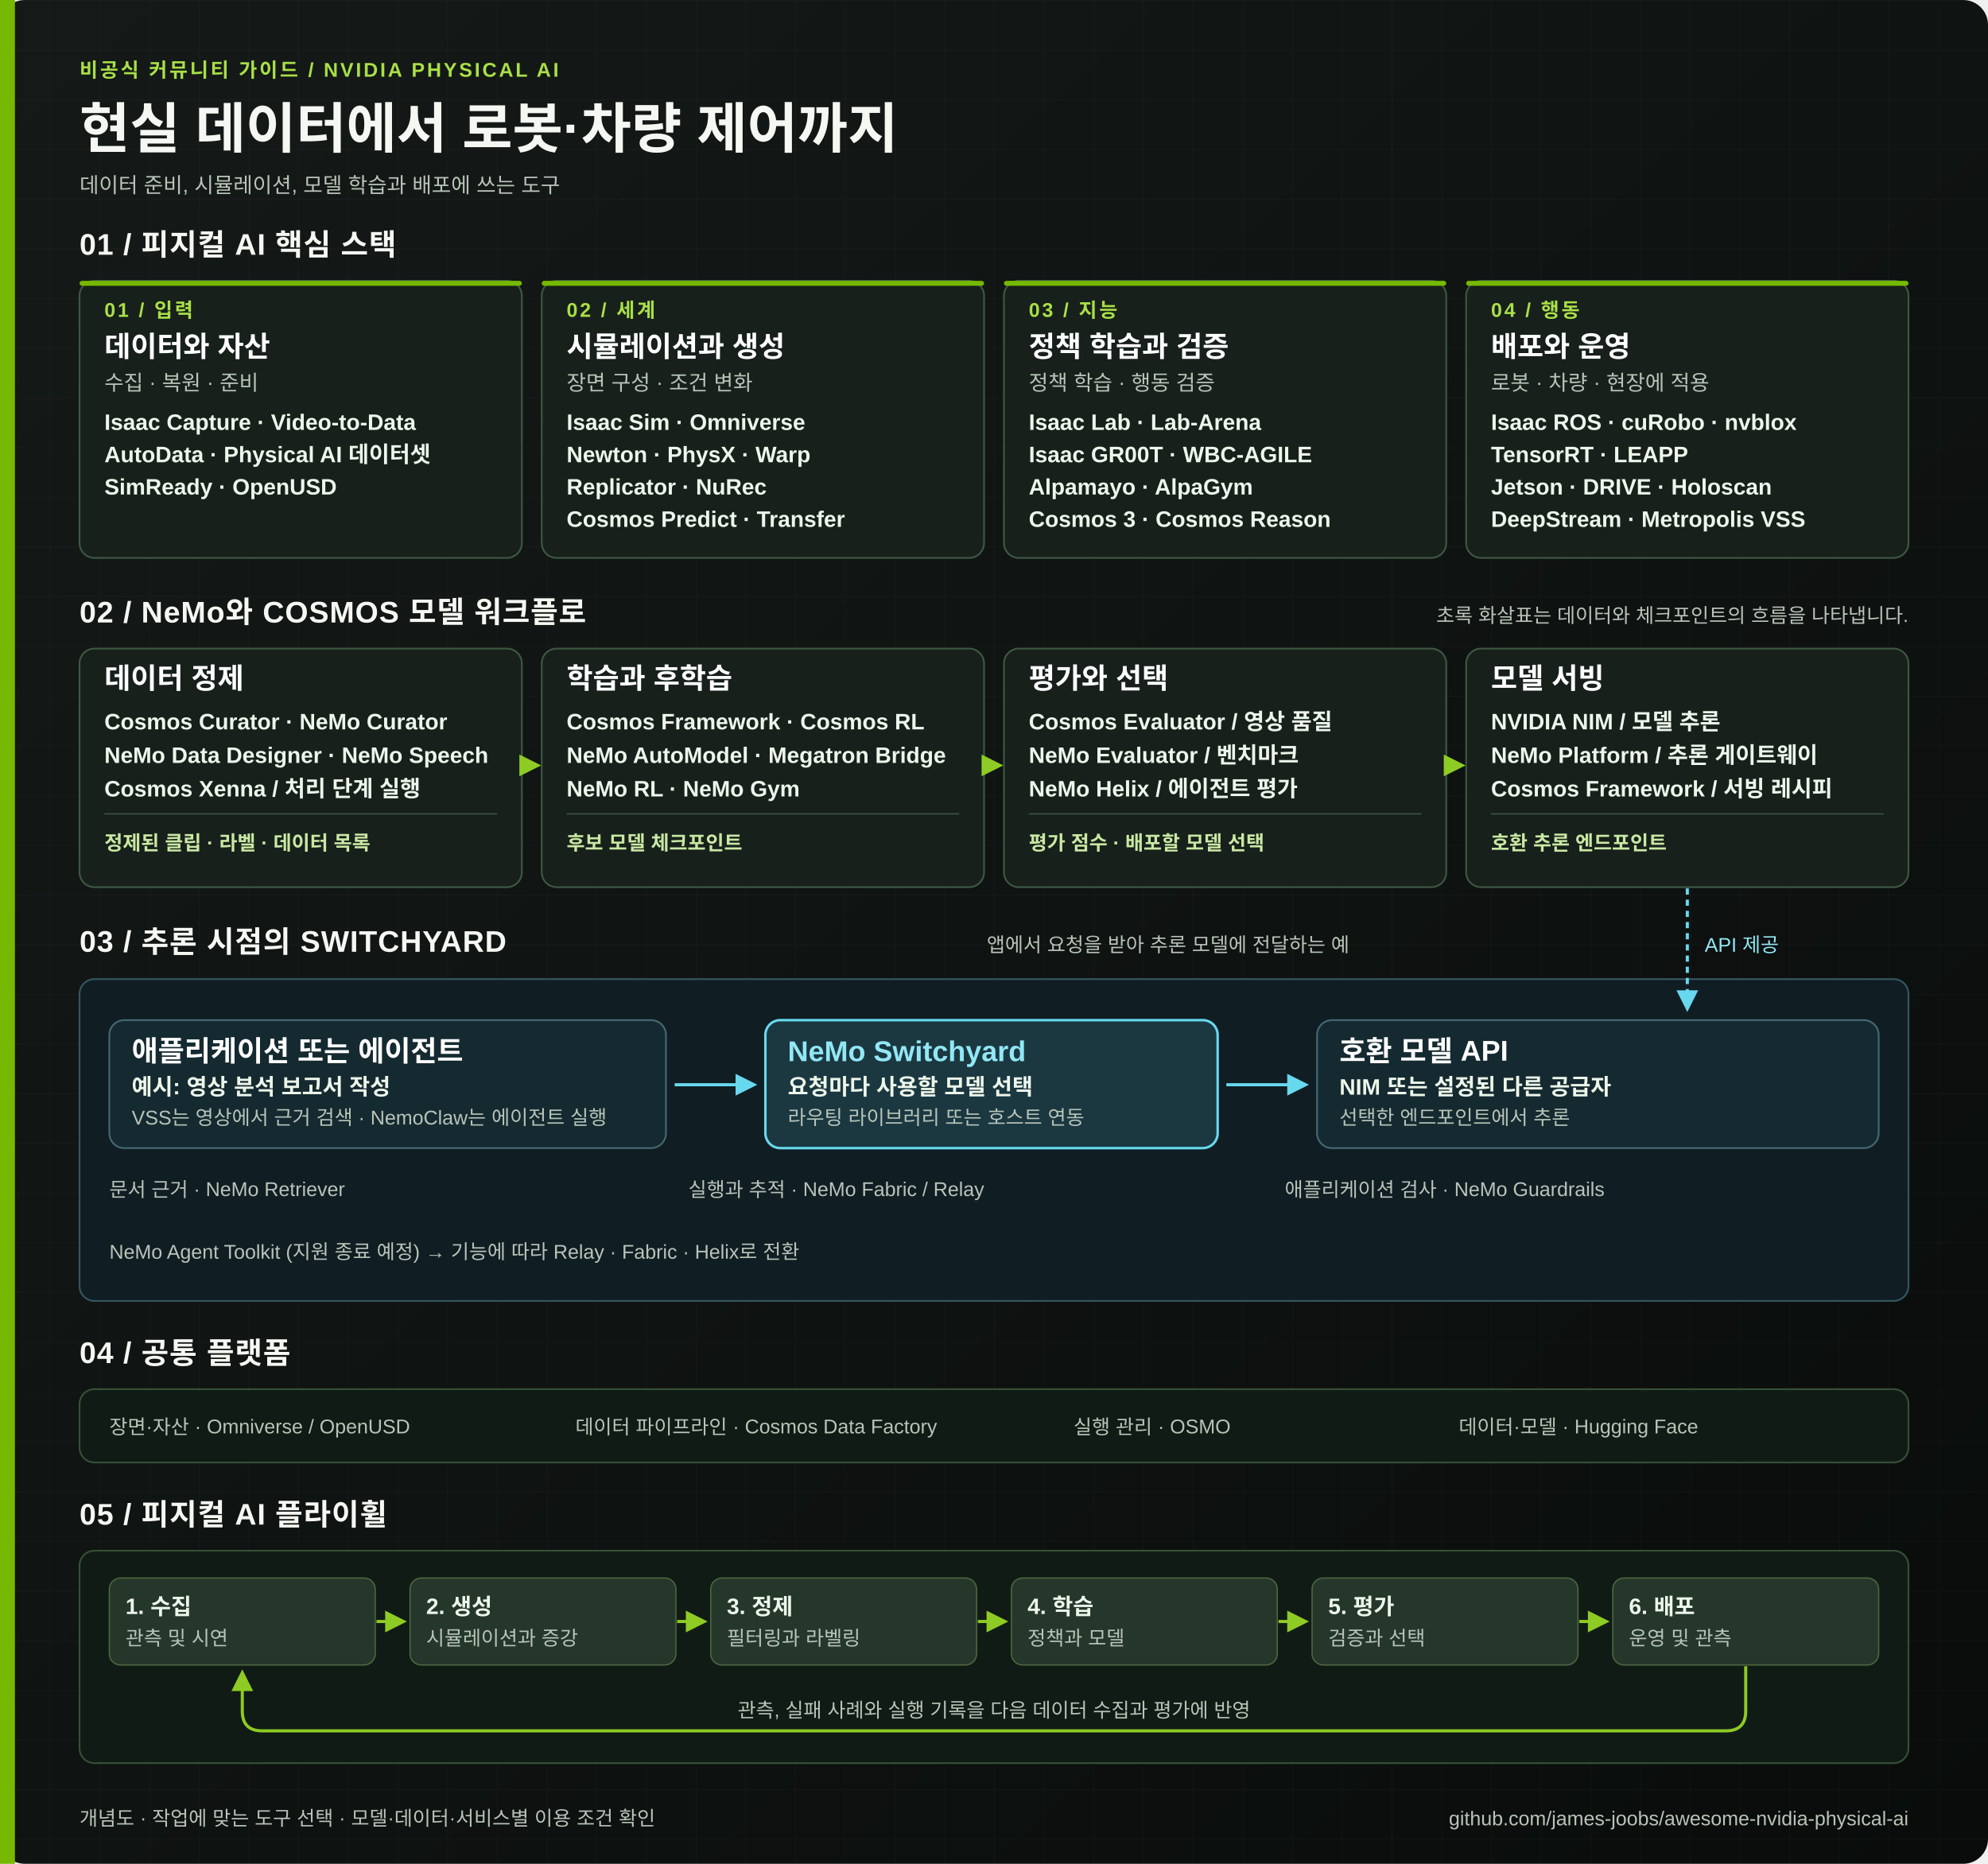
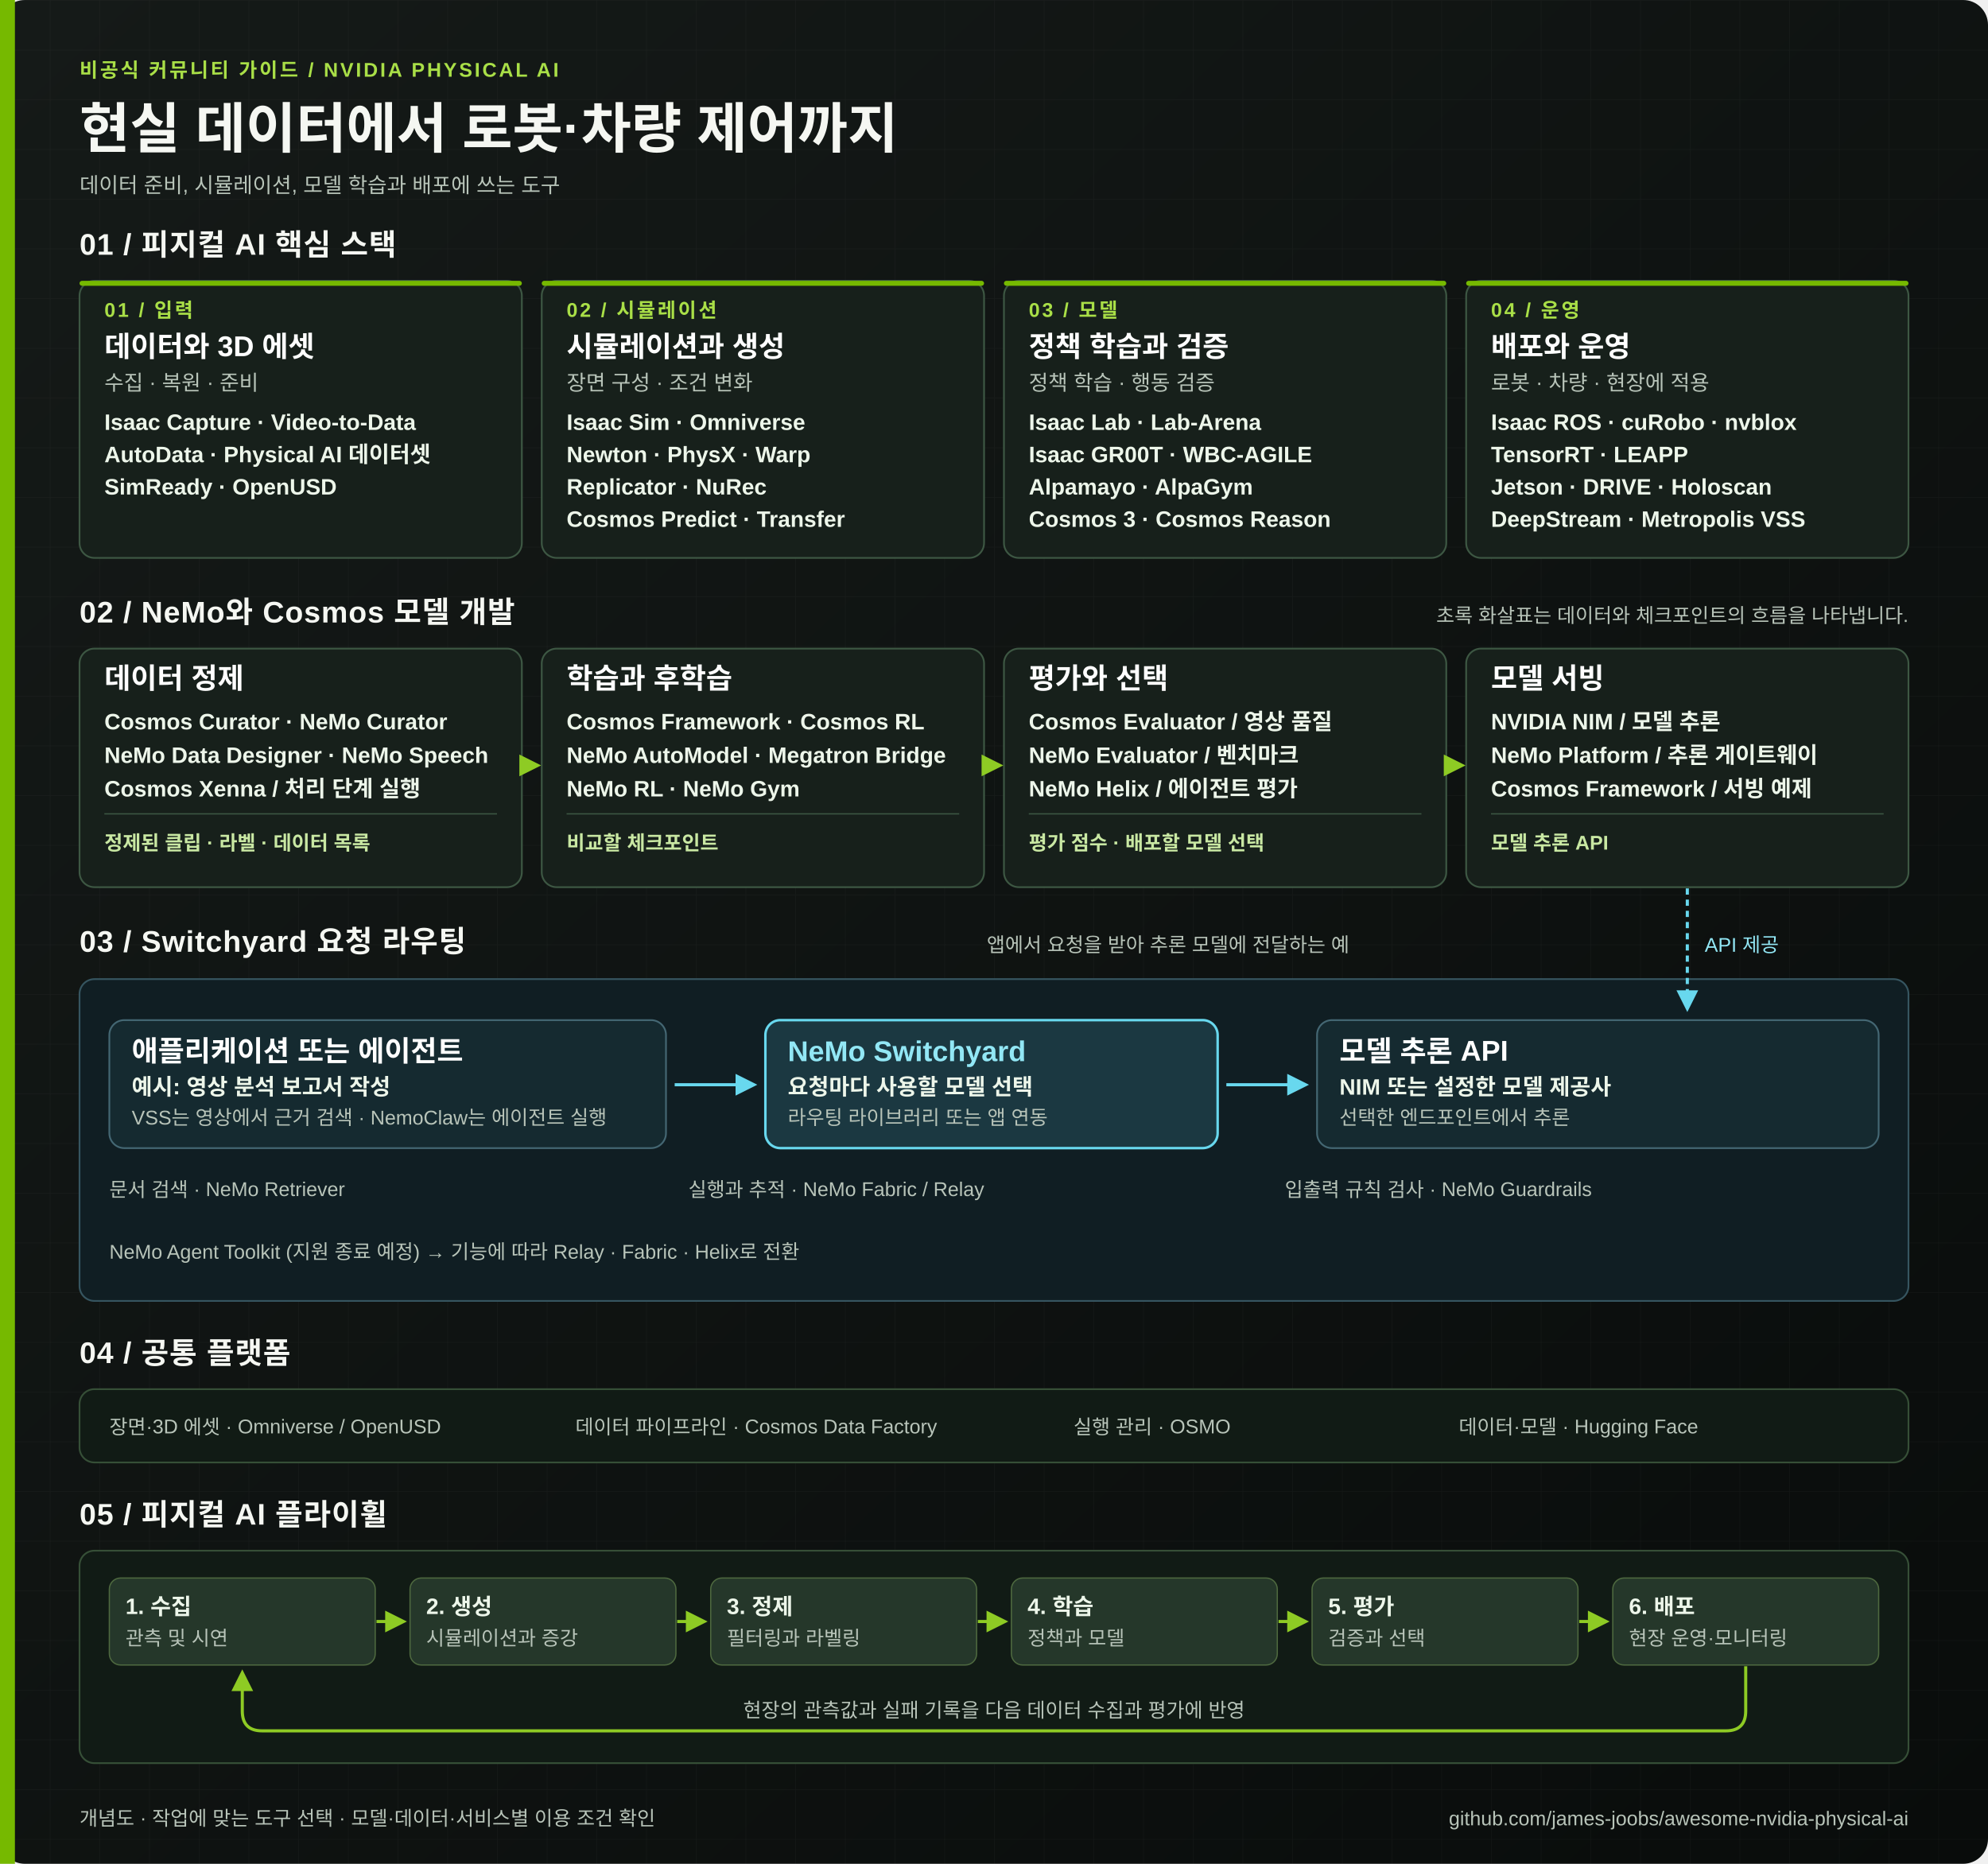
<svg xmlns="http://www.w3.org/2000/svg" xml:lang="ko" width="1600" height="1500" viewBox="0 0 1600 1500" role="img" aria-labelledby="title desc">
  <defs>
    <linearGradient id="bg" x1="0" y1="0" x2="1" y2="1">
      <stop stop-color="#151a18" />
      <stop offset="1" stop-color="#090c0b" />
    </linearGradient>
    <pattern id="grid" width="40" height="40" patternUnits="userSpaceOnUse">
      <path d="M40 0H0V40" fill="none" stroke="#fff" stroke-opacity=".035" />
    </pattern>
    <marker id="green-arrow" viewBox="0 0 10 10" refX="8" refY="5" markerWidth="7" markerHeight="7" orient="auto">
      <path d="M0 0L10 5L0 10Z" fill="#8ecb24" />
    </marker>
    <marker id="blue-arrow" viewBox="0 0 10 10" refX="8" refY="5" markerWidth="7" markerHeight="7" orient="auto">
      <path d="M0 0L10 5L0 10Z" fill="#68d8ee" />
    </marker>
    <style>
    text { font-family: Arial, "Apple SD Gothic Neo", "Noto Sans KR", "Malgun Gothic", sans-serif; }
    .title { font-size: 44px; font-weight: 700; fill: #f5f7f2; }
    .section { font-size: 24px; font-weight: 700; fill: #f5f7f2; letter-spacing: .6px; }
    .eyebrow { font-size: 16px; font-weight: 700; letter-spacing: 1.8px; fill: #a9df47; }
    .card-title { font-size: 23px; font-weight: 700; fill: #fff; }
    .label { font-size: 18px; font-weight: 700; fill: #edf6ea; }
    .muted { font-size: 17px; fill: #b8c4b9; }
    .small { font-size: 16px; fill: #b8c4b9; }
    .artifact { font-size: 16px; font-weight: 700; fill: #c9e8a3; }
    .blue { fill: #92e7f5; }
    .card { fill: #17201b; stroke: #3d5743; stroke-width: 1.4; }
    .chip { fill: #25372a; stroke: #4e693f; stroke-width: 1; }
    .band { fill: #111b15; stroke: #364f37; stroke-width: 1.4; }
    .route-band { fill: #101e23; stroke: #365560; stroke-width: 1.4; }
    .route { fill: #152a30; stroke: #446773; stroke-width: 1.4; }
    .switch { fill: #1b3841; stroke: #68d8ee; stroke-width: 2; }
    .green-line { fill: none; stroke: #8ecb24; stroke-width: 2.5; marker-end: url(#green-arrow); }
    .blue-line { fill: none; stroke: #68d8ee; stroke-width: 2.5; marker-end: url(#blue-arrow); }
    .serve-line { stroke-dasharray: 5 4; }
  </style>
  </defs>
  <rect width="1600" height="1500" rx="20" fill="url(#bg)" />
  <rect width="1600" height="1500" rx="20" fill="url(#grid)" />
  <rect width="12" height="1500" fill="#76b900" />
  <text x="64" y="62" class="eyebrow">비공식 커뮤니티 가이드  /  NVIDIA PHYSICAL AI</text>
  <text x="64" y="119" class="title">현실 데이터에서 로봇·차량 제어까지</text>
  <text x="64" y="155" class="muted">데이터 준비, 시뮬레이션, 모델 학습과 배포에 쓰는 도구</text>
  <text x="64" y="205" class="section">01  /  피지컬 AI 핵심 스택</text>
  <rect x="64" y="226" width="356" height="223" rx="12" class="card" />
  <rect x="64" y="226" width="356" height="4" rx="2" fill="#76b900" />
  <text x="84" y="255" class="eyebrow">01 / 입력</text>
-   <text x="84" y="287" class="card-title">데이터와 자산</text>
+   <text x="84" y="287" class="card-title">데이터와 3D 에셋</text>
  <text x="84" y="314" class="muted">수집 · 복원 · 준비</text>
  <text x="84" y="346" class="label">Isaac Capture · Video-to-Data</text>
  <text x="84" y="372" class="label">AutoData · Physical AI 데이터셋</text>
  <text x="84" y="398" class="label">SimReady · OpenUSD</text>
  <rect x="436" y="226" width="356" height="223" rx="12" class="card" />
  <rect x="436" y="226" width="356" height="4" rx="2" fill="#76b900" />
-   <text x="456" y="255" class="eyebrow">02 / 세계</text>
+   <text x="456" y="255" class="eyebrow">02 / 시뮬레이션</text>
  <text x="456" y="287" class="card-title">시뮬레이션과 생성</text>
  <text x="456" y="314" class="muted">장면 구성 · 조건 변화</text>
  <text x="456" y="346" class="label">Isaac Sim · Omniverse</text>
  <text x="456" y="372" class="label">Newton · PhysX · Warp</text>
  <text x="456" y="398" class="label">Replicator · NuRec</text>
  <text x="456" y="424" class="label">Cosmos Predict · Transfer</text>
  <rect x="808" y="226" width="356" height="223" rx="12" class="card" />
  <rect x="808" y="226" width="356" height="4" rx="2" fill="#76b900" />
-   <text x="828" y="255" class="eyebrow">03 / 지능</text>
+   <text x="828" y="255" class="eyebrow">03 / 모델</text>
  <text x="828" y="287" class="card-title">정책 학습과 검증</text>
  <text x="828" y="314" class="muted">정책 학습 · 행동 검증</text>
  <text x="828" y="346" class="label">Isaac Lab · Lab-Arena</text>
  <text x="828" y="372" class="label">Isaac GR00T · WBC-AGILE</text>
  <text x="828" y="398" class="label">Alpamayo · AlpaGym</text>
  <text x="828" y="424" class="label">Cosmos 3 · Cosmos Reason</text>
  <rect x="1180" y="226" width="356" height="223" rx="12" class="card" />
  <rect x="1180" y="226" width="356" height="4" rx="2" fill="#76b900" />
-   <text x="1200" y="255" class="eyebrow">04 / 행동</text>
+   <text x="1200" y="255" class="eyebrow">04 / 운영</text>
  <text x="1200" y="287" class="card-title">배포와 운영</text>
  <text x="1200" y="314" class="muted">로봇 · 차량 · 현장에 적용</text>
  <text x="1200" y="346" class="label">Isaac ROS · cuRobo · nvblox</text>
  <text x="1200" y="372" class="label">TensorRT · LEAPP</text>
  <text x="1200" y="398" class="label">Jetson · DRIVE · Holoscan</text>
  <text x="1200" y="424" class="label">DeepStream · Metropolis VSS</text>
-   <text x="64" y="501" class="section">02  /  NeMo와 COSMOS 모델 워크플로</text>
+   <text x="64" y="501" class="section">02  /  NeMo와 Cosmos 모델 개발</text>
  <text x="1536" y="501" class="small" text-anchor="end">초록 화살표는 데이터와 체크포인트의 흐름을 나타냅니다.</text>
  <rect x="64" y="522" width="356" height="192" rx="12" class="card" />
  <text x="84" y="554" class="card-title">데이터 정제</text>
  <text x="84" y="587" class="label">Cosmos Curator · NeMo Curator</text>
  <text x="84" y="614" class="label">NeMo Data Designer · NeMo Speech</text>
  <text x="84" y="641" class="label">Cosmos Xenna  /  처리 단계 실행</text>
  <path d="M84 655h316" stroke="#3d5743" />
  <text x="84" y="684" class="artifact">정제된 클립 · 라벨 · 데이터 목록</text>
  <rect x="436" y="522" width="356" height="192" rx="12" class="card" />
  <text x="456" y="554" class="card-title">학습과 후학습</text>
  <text x="456" y="587" class="label">Cosmos Framework · Cosmos RL</text>
  <text x="456" y="614" class="label">NeMo AutoModel · Megatron Bridge</text>
  <text x="456" y="641" class="label">NeMo RL · NeMo Gym</text>
  <path d="M456 655h316" stroke="#3d5743" />
-   <text x="456" y="684" class="artifact">후보 모델 체크포인트</text>
+   <text x="456" y="684" class="artifact">비교할 체크포인트</text>
  <rect x="808" y="522" width="356" height="192" rx="12" class="card" />
  <text x="828" y="554" class="card-title">평가와 선택</text>
  <text x="828" y="587" class="label">Cosmos Evaluator  /  영상 품질</text>
  <text x="828" y="614" class="label">NeMo Evaluator  /  벤치마크</text>
  <text x="828" y="641" class="label">NeMo Helix  /  에이전트 평가</text>
  <path d="M828 655h316" stroke="#3d5743" />
  <text x="828" y="684" class="artifact">평가 점수 · 배포할 모델 선택</text>
  <rect x="1180" y="522" width="356" height="192" rx="12" class="card" />
  <text x="1200" y="554" class="card-title">모델 서빙</text>
  <text x="1200" y="587" class="label">NVIDIA NIM  /  모델 추론</text>
  <text x="1200" y="614" class="label">NeMo Platform  /  추론 게이트웨이</text>
-   <text x="1200" y="641" class="label">Cosmos Framework  /  서빙 레시피</text>
+   <text x="1200" y="641" class="label">Cosmos Framework  /  서빙 예제</text>
  <path d="M1200 655h316" stroke="#3d5743" />
-   <text x="1200" y="684" class="artifact">호환 추론 엔드포인트</text>
+   <text x="1200" y="684" class="artifact">모델 추론 API</text>
  <path d="M421 616H432" class="green-line" />
  <path d="M793 616H804" class="green-line" />
  <path d="M1165 616H1176" class="green-line" />
-   <text x="64" y="766" class="section">03  /  추론 시점의 SWITCHYARD</text>
+   <text x="64" y="766" class="section">03  /  Switchyard 요청 라우팅</text>
  <text x="1086" y="766" class="small" text-anchor="end">앱에서 요청을 받아 추론 모델에 전달하는 예</text>
  <rect x="64" y="788" width="1472" height="259" rx="12" class="route-band" />
  <rect x="88" y="821" width="448" height="103" rx="12" class="route" />
  <text x="106" y="854" class="card-title">애플리케이션 또는 에이전트</text>
  <text x="106" y="881" class="label">예시: 영상 분석 보고서 작성</text>
  <text x="106" y="905" class="small">VSS는 영상에서 근거 검색 · NemoClaw는 에이전트 실행</text>
  <rect x="616" y="821" width="364" height="103" rx="12" class="switch" />
  <text x="634" y="854" class="card-title blue">NeMo Switchyard</text>
  <text x="634" y="881" class="label">요청마다 사용할 모델 선택</text>
-   <text x="634" y="905" class="small">라우팅 라이브러리 또는 호스트 연동</text>
+   <text x="634" y="905" class="small">라우팅 라이브러리 또는 앱 연동</text>
  <rect x="1060" y="821" width="452" height="103" rx="12" class="route" />
-   <text x="1078" y="854" class="card-title">호환 모델 API</text>
-   <text x="1078" y="881" class="label">NIM 또는 설정된 다른 공급자</text>
+   <text x="1078" y="854" class="card-title">모델 추론 API</text>
+   <text x="1078" y="881" class="label">NIM 또는 설정한 모델 제공사</text>
  <text x="1078" y="905" class="small">선택한 엔드포인트에서 추론</text>
  <path d="M543 873H606" class="blue-line" />
  <path d="M987 873H1050" class="blue-line" />
  <path d="M1358 715V811" class="blue-line serve-line" />
  <text x="1372" y="766" class="small blue">API 제공</text>
-   <text x="88" y="963" class="small">문서 근거 · NeMo Retriever</text>
+   <text x="88" y="963" class="small">문서 검색 · NeMo Retriever</text>
  <text x="554" y="963" class="small">실행과 추적 · NeMo Fabric / Relay</text>
-   <text x="1034" y="963" class="small">애플리케이션 검사 · NeMo Guardrails</text>
+   <text x="1034" y="963" class="small">입출력 규칙 검사 · NeMo Guardrails</text>
  <text x="88" y="1013" class="small">NeMo Agent Toolkit (지원 종료 예정)  →  기능에 따라 Relay · Fabric · Helix로 전환</text>
  <text x="64" y="1097" class="section">04  /  공통 플랫폼</text>
  <rect x="64" y="1118" width="1472" height="59" rx="12" class="band" />
-   <text x="88" y="1154" class="small">장면·자산 · Omniverse / OpenUSD</text>
+   <text x="88" y="1154" class="small">장면·3D 에셋 · Omniverse / OpenUSD</text>
  <text x="463" y="1154" class="small">데이터 파이프라인 · Cosmos Data Factory</text>
  <text x="864" y="1154" class="small">실행 관리 · OSMO</text>
  <text x="1174" y="1154" class="small">데이터·모델 · Hugging Face</text>
  <text x="64" y="1227" class="section">05  /  피지컬 AI 플라이휠</text>
  <rect x="64" y="1248" width="1472" height="171" rx="12" class="band" />
  <rect x="88" y="1270" width="214" height="70" rx="9" class="chip" />
  <text x="101" y="1299" class="label">1. 수집</text>
  <text x="101" y="1324" class="small">관측 및 시연</text>
  <rect x="330" y="1270" width="214" height="70" rx="9" class="chip" />
  <text x="343" y="1299" class="label">2. 생성</text>
  <text x="343" y="1324" class="small">시뮬레이션과 증강</text>
  <rect x="572" y="1270" width="214" height="70" rx="9" class="chip" />
  <text x="585" y="1299" class="label">3. 정제</text>
  <text x="585" y="1324" class="small">필터링과 라벨링</text>
  <rect x="814" y="1270" width="214" height="70" rx="9" class="chip" />
  <text x="827" y="1299" class="label">4. 학습</text>
  <text x="827" y="1324" class="small">정책과 모델</text>
  <rect x="1056" y="1270" width="214" height="70" rx="9" class="chip" />
  <text x="1069" y="1299" class="label">5. 평가</text>
  <text x="1069" y="1324" class="small">검증과 선택</text>
  <rect x="1298" y="1270" width="214" height="70" rx="9" class="chip" />
  <text x="1311" y="1299" class="label">6. 배포</text>
-   <text x="1311" y="1324" class="small">운영 및 관측</text>
+   <text x="1311" y="1324" class="small">현장 운영·모니터링</text>
  <path d="M303 1305H324" class="green-line" />
  <path d="M545 1305H566" class="green-line" />
  <path d="M787 1305H808" class="green-line" />
  <path d="M1029 1305H1050" class="green-line" />
  <path d="M1271 1305H1292" class="green-line" />
  <path d="M1405 1341V1377Q1405 1393 1389 1393H211Q195 1393 195 1377V1347" class="green-line" />
-   <text x="800" y="1382" class="small" text-anchor="middle">관측, 실패 사례와 실행 기록을 다음 데이터 수집과 평가에 반영</text>
+   <text x="800" y="1382" class="small" text-anchor="middle">현장의 관측값과 실패 기록을 다음 데이터 수집과 평가에 반영</text>
  <text x="64" y="1469" class="small">개념도 · 작업에 맞는 도구 선택 · 모델·데이터·서비스별 이용 조건 확인</text>
  <text x="1536" y="1469" class="small" text-anchor="end">github.com/james-joobs/awesome-nvidia-physical-ai</text>
</svg>
